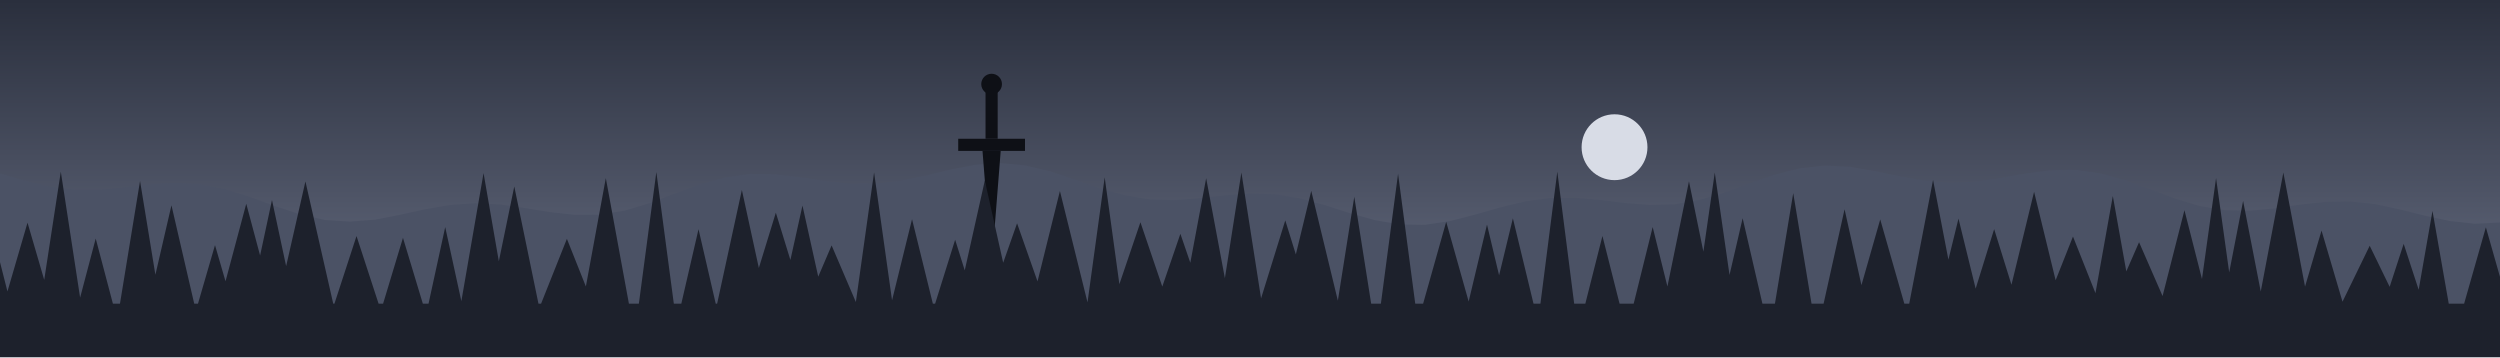
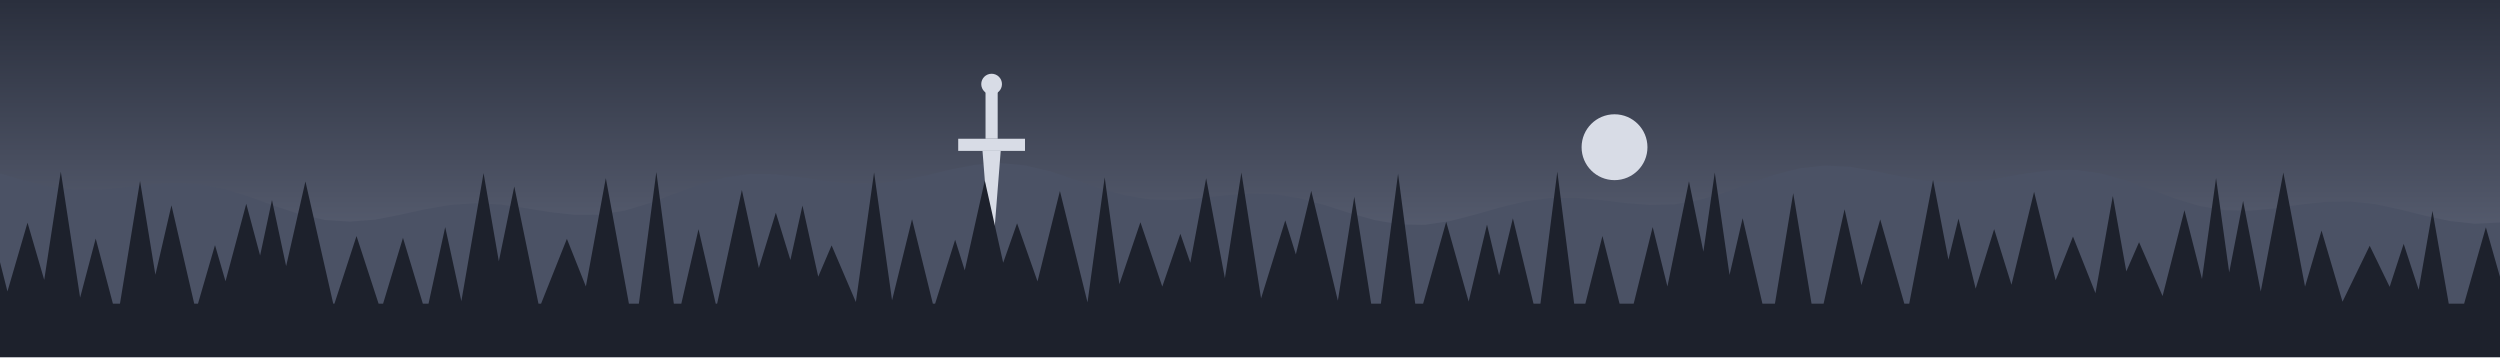
<svg xmlns="http://www.w3.org/2000/svg" viewBox="0 0 1400 200" width="1400" height="200">
  <defs>
    <linearGradient id="cielo" x1="0" y1="0" x2="0" y2="1">
      <stop offset="0" stop-color="#2A2F3D" />
      <stop offset="1" stop-color="#6C7388" />
    </linearGradient>
  </defs>
  <rect width="1400" height="200" fill="url(#cielo)" />
  <circle cx="904.133" cy="82.438" r="18.441" fill="#D8DCE6" />
  <polygon points="0,97.1 14,101.2 28,104.6 42,106.3 56,106.3 70,104.9 84,103.3 98,102.4 112,103.2 126,105.9 140,110.3 154,115.4 168,120 182,123.2 196,124.1 210,123 224,120.3 238,117.2 252,114.8 266,113.8 280,114.5 294,116.5 308,118.8 322,120.3 336,120.2 350,117.9 364,113.7 378,108.4 392,103.3 406,99.4 420,97.4 434,97.6 448,99.2 462,101.3 476,102.8 490,102.9 504,101.3 518,98.4 532,95 546,92.3 560,91.3 574,92.6 588,95.9 602,100.6 616,105.5 630,109.4 644,111.7 658,112.1 672,111 686,109.4 700,108.4 714,108.8 728,111.1 742,114.9 756,119.4 770,123.3 784,125.7 798,125.9 812,123.8 826,120.2 840,116.2 854,112.8 868,110.9 882,110.8 896,112 910,113.7 924,114.8 938,114.4 952,111.9 966,107.8 980,102.6 994,97.8 1008,94.2 1022,92.7 1036,93.4 1050,95.8 1064,98.7 1078,101.2 1092,102.3 1106,101.7 1120,99.7 1134,97.2 1148,95.4 1162,95.1 1176,97 1190,100.9 1204,106 1218,111.2 1232,115.4 1246,117.7 1260,118 1274,116.7 1288,114.6 1302,113.1 1316,112.8 1330,114.3 1344,117.3 1358,120.8 1372,123.8 1386,125.3 1400,124.6 1400,200 0,200" fill="#4B5265" />
-   <polygon points="550.2,84.5 555.3,149.1 560.4,84.5" fill="#0E1016" />
-   <polygon points="536.6,84.5 536.6,77.7 574,77.7 574,84.5" fill="#0E1016" />
-   <polygon points="551.9,77.7 551.9,50.5 558.7,50.5 558.7,77.7" fill="#0E1016" />
-   <circle cx="555.3" cy="47.1" r="5.8" fill="#0E1016" />
+   <polygon points="550.2,84.5 555.3,149.1 560.4,84.5" fill="#D8DCE6" />
+   <polygon points="536.6,84.5 536.6,77.7 574,77.7 574,84.5" fill="#D8DCE6" />
+   <polygon points="551.9,77.7 551.9,50.5 558.7,50.5 558.7,77.7" fill="#D8DCE6" />
+   <circle cx="555.3" cy="47.1" r="5.8" fill="#D8DCE6" />
  <polygon points="0,200 -25.907,170.072 -10,107.351 5.906,170.072 2.171,170.072 15.412,124.697 28.652,170.072 22.717,170.072 34.05,96.135 45.383,170.072 43.971,170.072 53.6,133.579 63.229,170.072 67.18,170.072 78.425,101.335 89.671,170.072 83.271,170.072 96.017,114.965 108.764,170.072 110.862,170.072 120.4,137.261 129.938,170.072 122.934,170.072 137.902,114.106 152.869,170.072 139.885,170.072 152.311,112.001 164.738,170.072 155.456,170.072 171.035,101.595 186.614,170.072 187.279,170.072 199.646,132.19 212.013,170.072 214.527,170.072 225.661,133.19 236.795,170.072 239.971,170.072 249.318,127.173 258.666,170.072 258.115,170.072 270.788,96.927 283.462,170.072 274.447,170.072 287.996,104.413 301.545,170.072 302.997,170.072 317.464,133.746 331.93,170.072 326.316,170.072 339.254,99.729 352.192,170.072 357.76,170.072 367.552,96.336 377.343,170.072 381.532,170.072 391.171,128.351 400.811,170.072 401.593,170.072 415.448,106.373 429.303,170.072 418.804,170.072 434.473,119.096 450.142,170.072 437.187,170.072 449.382,115.133 461.576,170.072 451.73,170.072 465.706,137.431 479.682,170.072 479.152,170.072 489.482,96.526 499.812,170.072 499.081,170.072 510.742,122.75 522.404,170.072 523.664,170.072 534.88,134.248 546.096,170.072 536.083,170.072 551.495,101.09 566.906,170.072 553.711,170.072 569.558,125.047 585.405,170.072 577.918,170.072 593.555,106.972 609.191,170.072 608.903,170.072 618.627,99.287 628.352,170.072 623.141,170.072 638.637,124.459 654.133,170.072 647.598,170.072 661.016,130.937 674.433,170.072 662.285,170.072 675.447,99.79 688.61,170.072 683.707,170.072 695.183,96.571 706.658,170.072 705.276,170.072 719.751,123.411 734.227,170.072 718.985,170.072 734.299,106.876 749.614,170.072 748.931,170.072 758.396,110.204 767.86,170.072 773.294,170.072 782.914,97.304 792.535,170.072 796.942,170.072 809.867,124.21 822.792,170.072 822.156,170.072 832.72,125.778 843.283,170.072 835.654,170.072 847.212,122.267 858.77,170.072 862.642,170.072 872.093,96.105 881.544,170.072 887.778,170.072 897.365,132.144 906.953,170.072 914.854,170.072 925.498,127.143 936.141,170.072 931.781,170.072 945.823,101.524 959.864,170.072 949.702,170.072 960.274,96.618 970.845,170.072 964.811,170.072 975.882,122.219 986.954,170.072 993.958,170.072 1004.21,108.137 1014.46,170.072 1021.21,170.072 1032.96,117.187 1044.72,170.072 1039.44,170.072 1052.93,122.874 1066.43,170.072 1069.16,170.072 1082.51,100.733 1095.85,170.072 1085.06,170.072 1096.75,122.421 1108.44,170.072 1103.74,170.072 1116.73,128.305 1129.72,170.072 1123.84,170.072 1139.09,107.4 1154.35,170.072 1145.95,170.072 1160.87,132.46 1175.8,170.072 1172.4,170.072 1183.18,109.765 1193.97,170.072 1182.84,170.072 1197.87,135.632 1212.91,170.072 1209.95,170.072 1223.29,117.709 1236.63,170.072 1231.18,170.072 1240.99,99.697 1250.79,170.072 1244.94,170.072 1256.14,112.52 1267.34,170.072 1264.72,170.072 1278.68,96.606 1292.64,170.072 1288,170.072 1300.06,129.117 1312.13,170.072 1311.26,170.072 1327.03,137.625 1342.8,170.072 1335.13,170.072 1346.06,136.554 1357,170.072 1353.09,170.072 1362.19,118.128 1371.3,170.072 1379.9,170.072 1392.09,127.295 1404.28,170.072 1400,200" fill="#1D212C" />
</svg>
